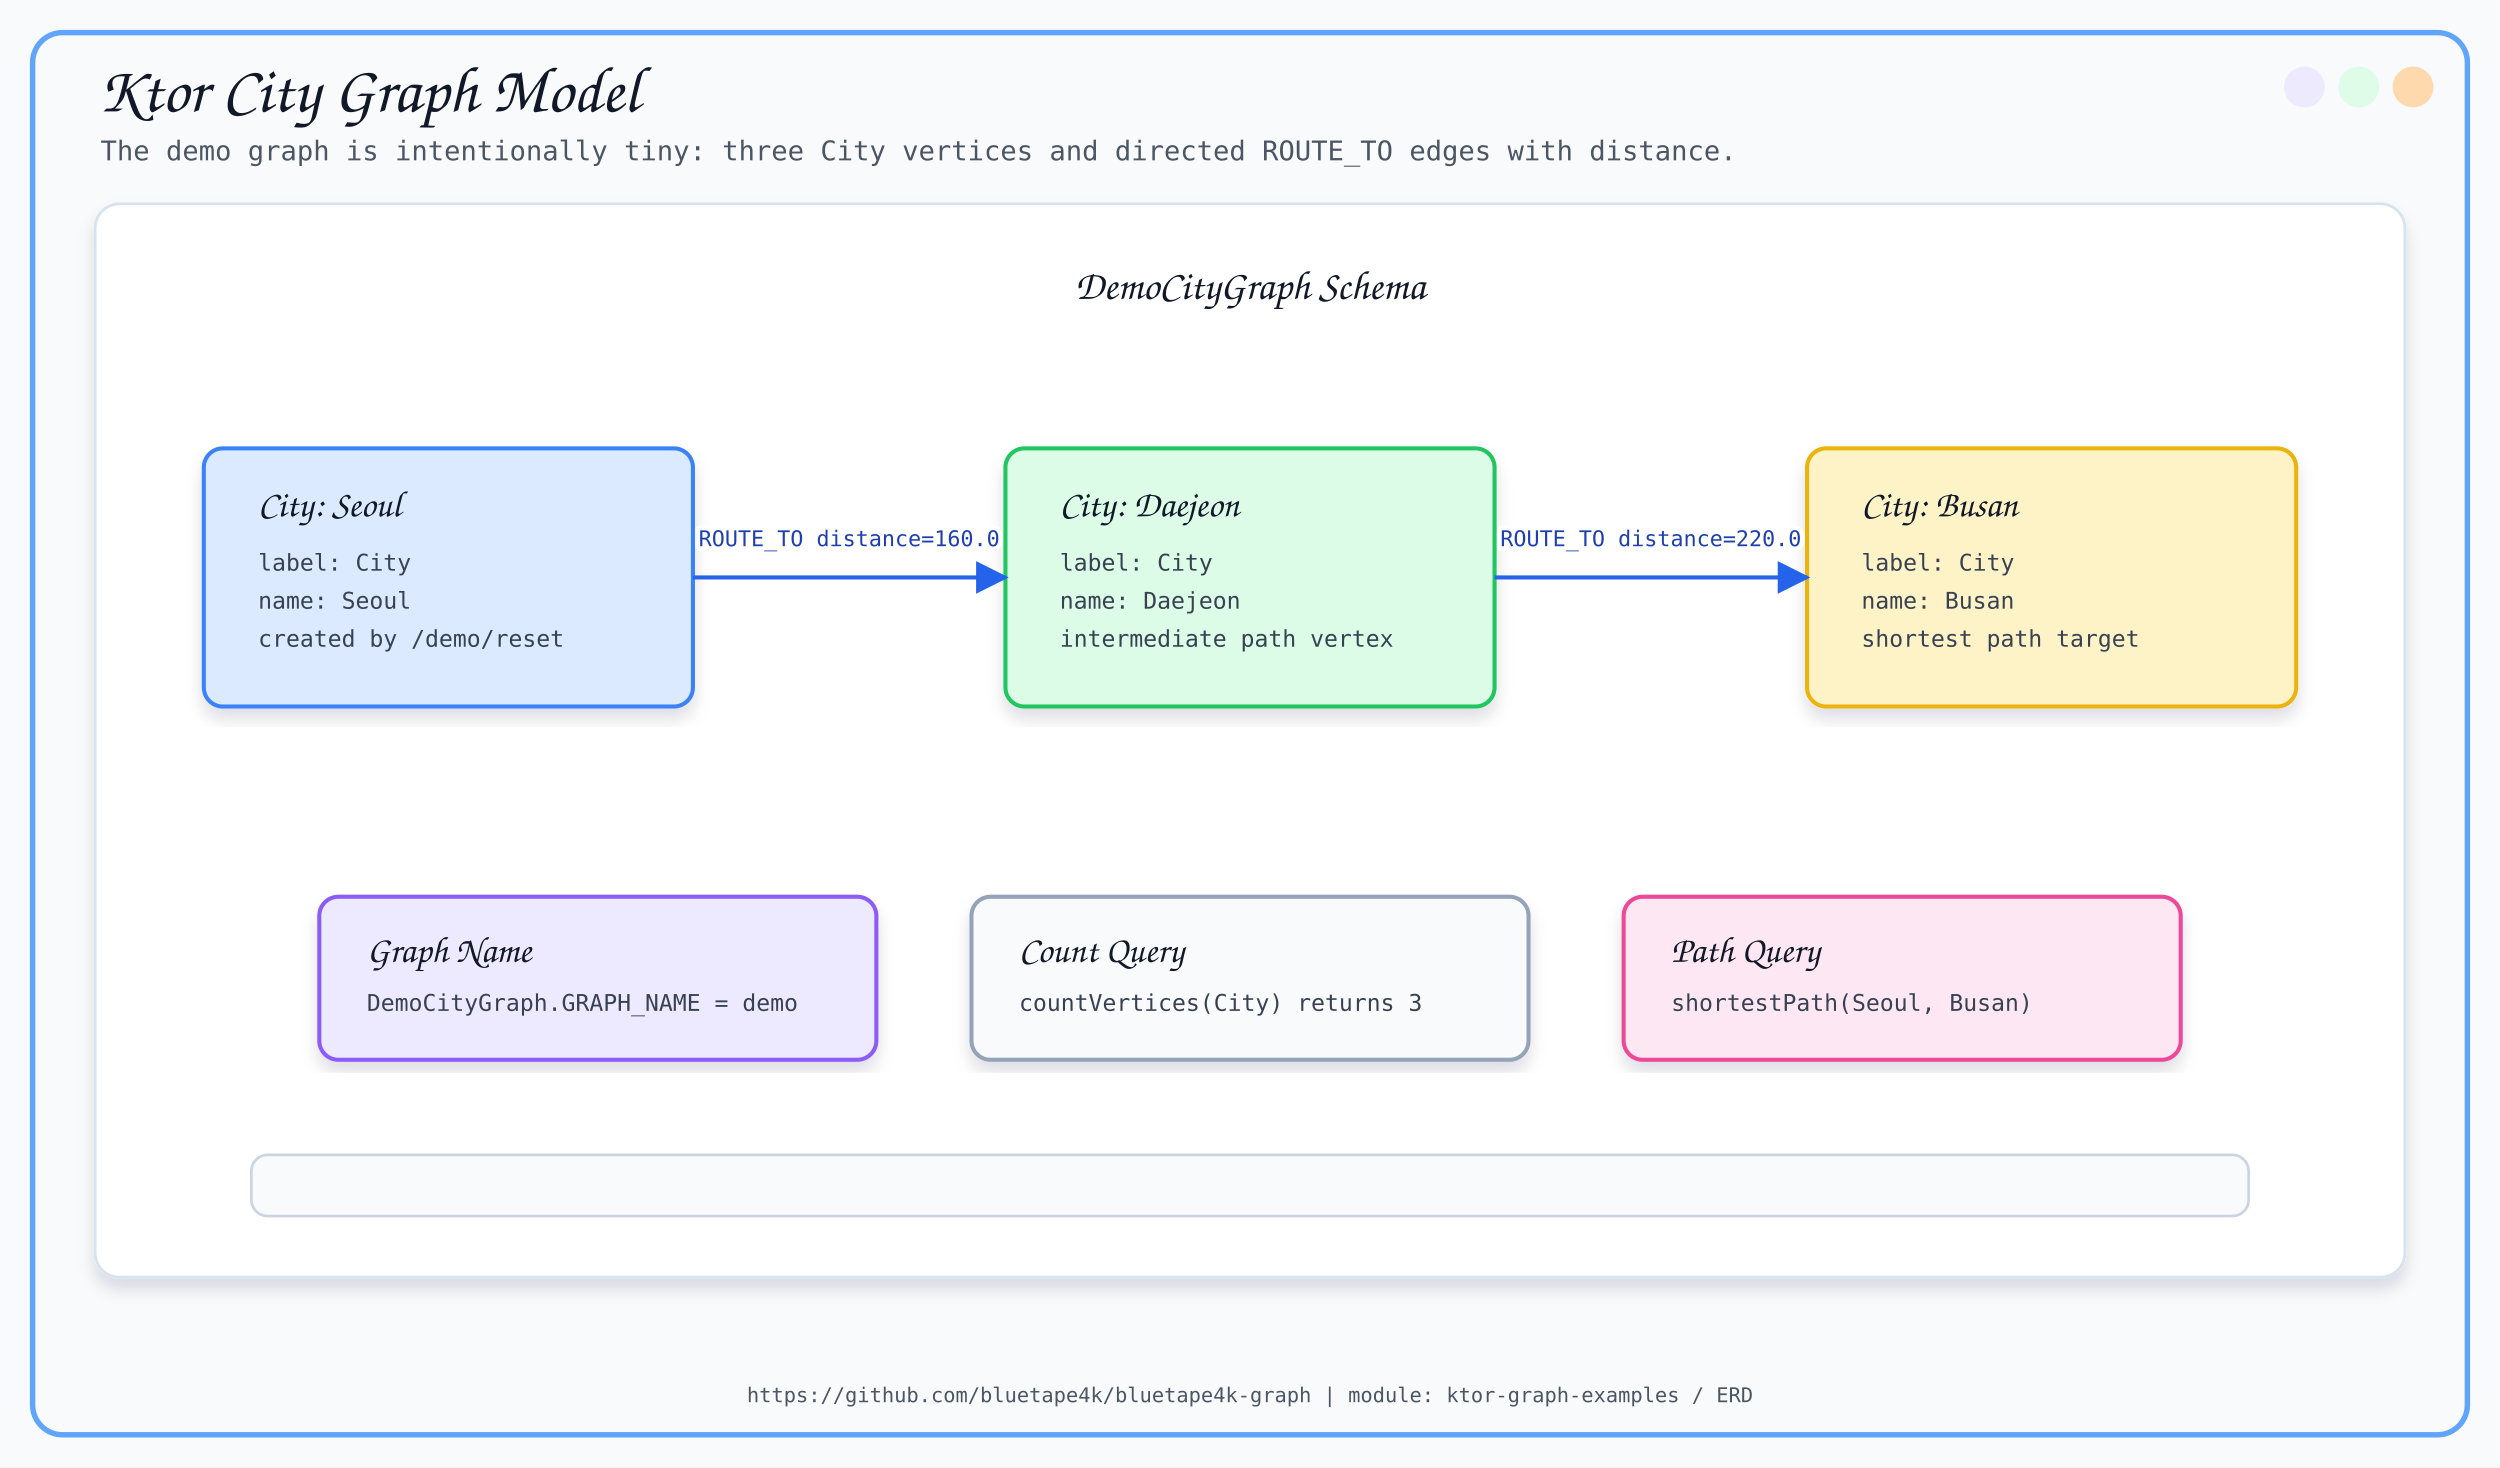
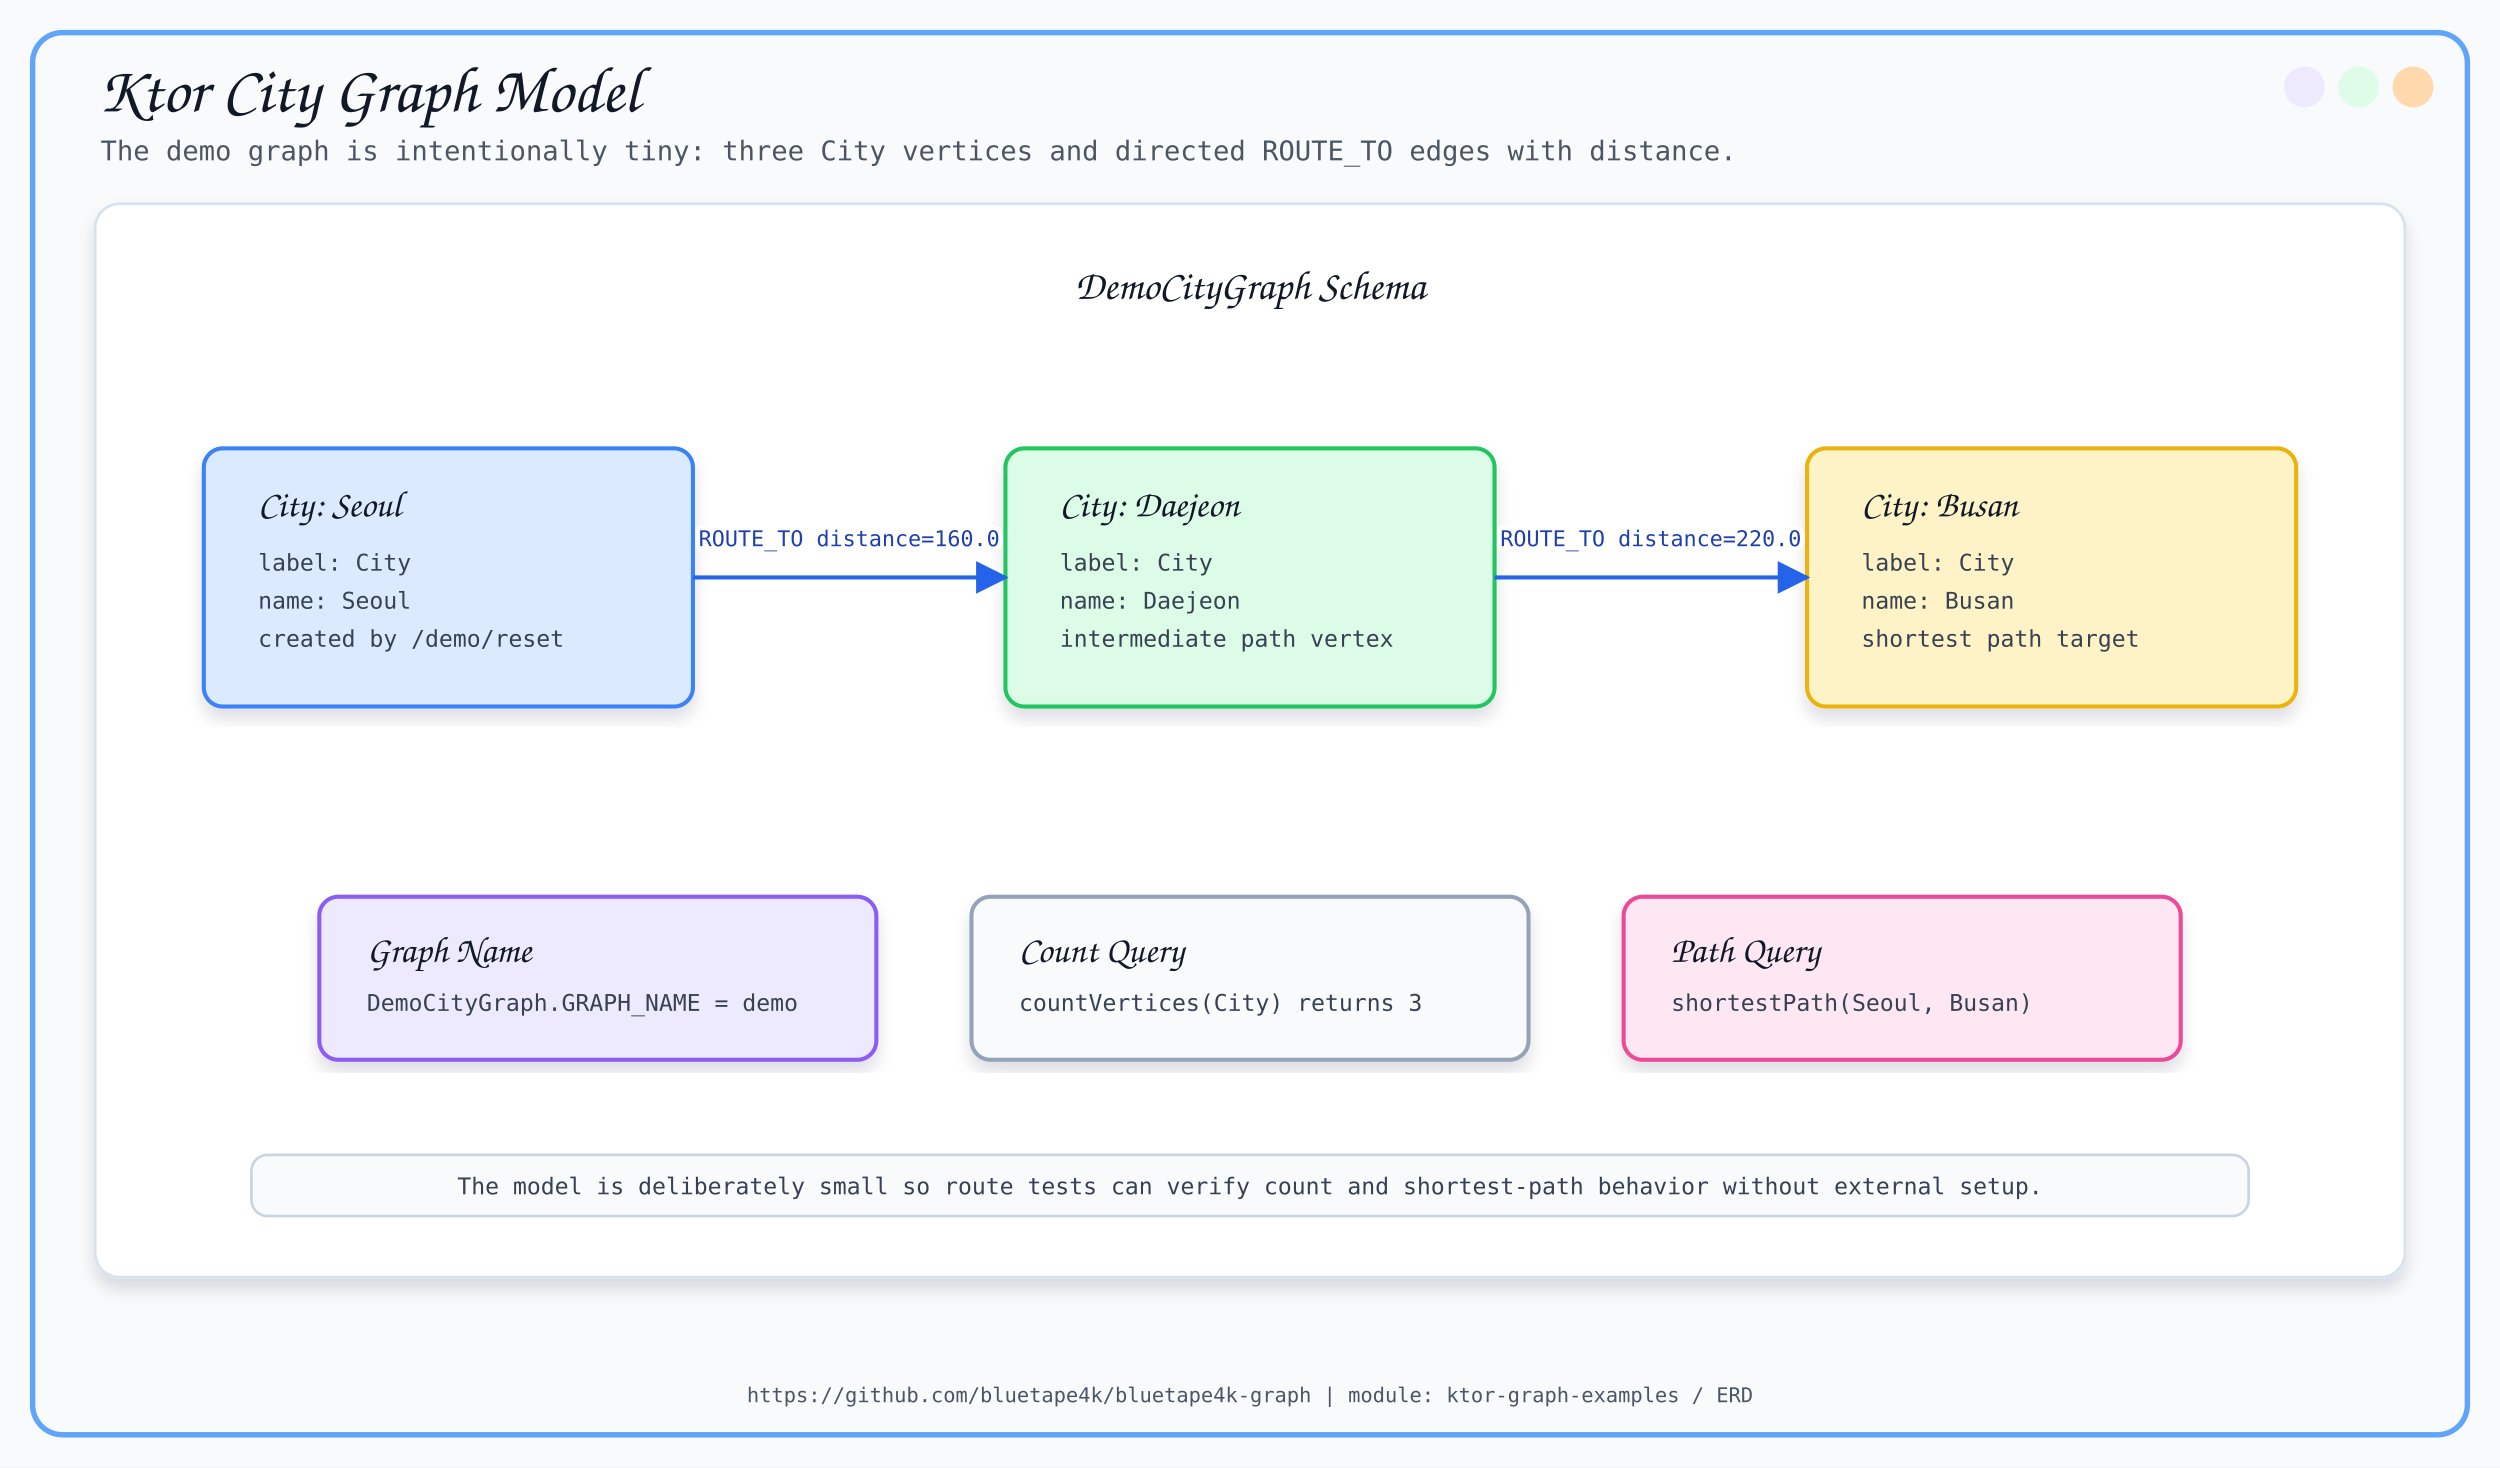
<svg xmlns="http://www.w3.org/2000/svg" width="1840" height="1080" viewBox="0 0 1840 1080">
  <defs>
    <filter id="softShadow" x="-8%" y="-8%" width="116%" height="116%">
      <feDropShadow dx="0" dy="8" stdDeviation="6" flood-color="#0F172A" flood-opacity="0.13" />
    </filter>
    <marker id="arrow" viewBox="0 0 10 10" refX="9" refY="5" markerWidth="8" markerHeight="8" orient="auto">
      <path d="M 0 0 L 10 5 L 0 10 z" fill="#2563EB" />
    </marker>
  </defs>
  <style>
    .title { font-family: 'Architects Daughter', cursive; font-size: 48px; fill: #111827; }
    .subtitle { font-family: 'Comic Mono', monospace; font-size: 20px; fill: #4B5563; }
    .section { font-family: 'Architects Daughter', cursive; font-size: 30px; fill: #111827; }
    .label { font-family: 'Architects Daughter', cursive; font-size: 27px; fill: #111827; }
    .small { font-family: 'Comic Mono', monospace; font-size: 17px; fill: #374151; }
    .tiny { font-family: 'Comic Mono', monospace; font-size: 15px; fill: #4B5563; }
    .card { filter: url(#softShadow); }
    .line { stroke: #2563EB; stroke-width: 3; fill: none; marker-end: url(#arrow); }
    .rel { font-family: 'Comic Mono', monospace; font-size: 16px; fill: #1E40AF; }
  </style>
  <rect x="0" y="0" width="1840" height="1080" fill="#F8FAFC" />
  <rect x="24" y="24" width="1792" height="1032" rx="22" fill="none" stroke="#60A5FA" stroke-width="4" />
  <circle cx="1776" cy="64" r="15" fill="#FED7AA" opacity="0.95" />
  <circle cx="1736" cy="64" r="15" fill="#DCFCE7" opacity="0.95" />
  <circle cx="1696" cy="64" r="15" fill="#EDE9FE" opacity="0.95" />
  <text x="72" y="82" class="title">Ktor City Graph Model</text>
  <text x="74" y="118" class="subtitle">The demo graph is intentionally tiny: three City vertices and directed ROUTE_TO edges with distance.</text>
  <rect x="70" y="150" width="1700" height="790" rx="18" fill="#FFFFFF" stroke="#D6E2ED" stroke-width="2" filter="url(#softShadow)" />
  <text x="920" y="220" text-anchor="middle" class="section">DemoCityGraph Schema</text>
  <rect x="150" y="330" width="360" height="190" rx="14" fill="#DBEAFE" stroke="#3B82F6" stroke-width="3" class="card" />
  <text x="190" y="380" class="label">City: Seoul</text>
  <text x="190" y="420" class="small">label: City</text>
  <text x="190" y="448" class="small">name: Seoul</text>
  <text x="190" y="476" class="small">created by /demo/reset</text>
  <rect x="740" y="330" width="360" height="190" rx="14" fill="#DCFCE7" stroke="#22C55E" stroke-width="3" class="card" />
  <text x="780" y="380" class="label">City: Daejeon</text>
  <text x="780" y="420" class="small">label: City</text>
  <text x="780" y="448" class="small">name: Daejeon</text>
  <text x="780" y="476" class="small">intermediate path vertex</text>
  <rect x="1330" y="330" width="360" height="190" rx="14" fill="#FEF3C7" stroke="#EAB308" stroke-width="3" class="card" />
  <text x="1370" y="380" class="label">City: Busan</text>
  <text x="1370" y="420" class="small">label: City</text>
  <text x="1370" y="448" class="small">name: Busan</text>
  <text x="1370" y="476" class="small">shortest path target</text>
  <path d="M 510 425 L 740 425" class="line" />
  <text x="625" y="402" text-anchor="middle" class="rel" stroke="#FFFFFF" stroke-width="7" stroke-linejoin="round">ROUTE_TO distance=160.0</text>
  <text x="625" y="402" text-anchor="middle" class="rel">ROUTE_TO distance=160.0</text>
  <path d="M 1100 425 L 1330 425" class="line" />
  <text x="1215" y="402" text-anchor="middle" class="rel" stroke="#FFFFFF" stroke-width="7" stroke-linejoin="round">ROUTE_TO distance=220.0</text>
  <text x="1215" y="402" text-anchor="middle" class="rel">ROUTE_TO distance=220.0</text>
  <rect x="235" y="660" width="410" height="120" rx="14" fill="#EDE9FE" stroke="#8B5CF6" stroke-width="3" class="card" />
  <text x="270" y="708" class="label">Graph Name</text>
  <text x="270" y="744" class="small">DemoCityGraph.GRAPH_NAME = demo</text>
  <rect x="715" y="660" width="410" height="120" rx="14" fill="#F8FAFC" stroke="#94A3B8" stroke-width="3" class="card" />
  <text x="750" y="708" class="label">Count Query</text>
  <text x="750" y="744" class="small">countVertices(City) returns 3</text>
  <rect x="1195" y="660" width="410" height="120" rx="14" fill="#FCE7F3" stroke="#EC4899" stroke-width="3" class="card" />
  <text x="1230" y="708" class="label">Path Query</text>
  <text x="1230" y="744" class="small">shortestPath(Seoul, Busan)</text>
  <rect x="185" y="850" width="1470" height="45" rx="12" fill="#F8FAFC" stroke="#CBD5E1" stroke-width="2" />
+   <text x="920" y="879" text-anchor="middle" class="small">The model is deliberately small so route tests can verify count and shortest-path behavior without external setup.</text>
  <text x="920" y="1032" text-anchor="middle" class="tiny">https://github.com/bluetape4k/bluetape4k-graph | module: ktor-graph-examples / ERD</text>
</svg>
